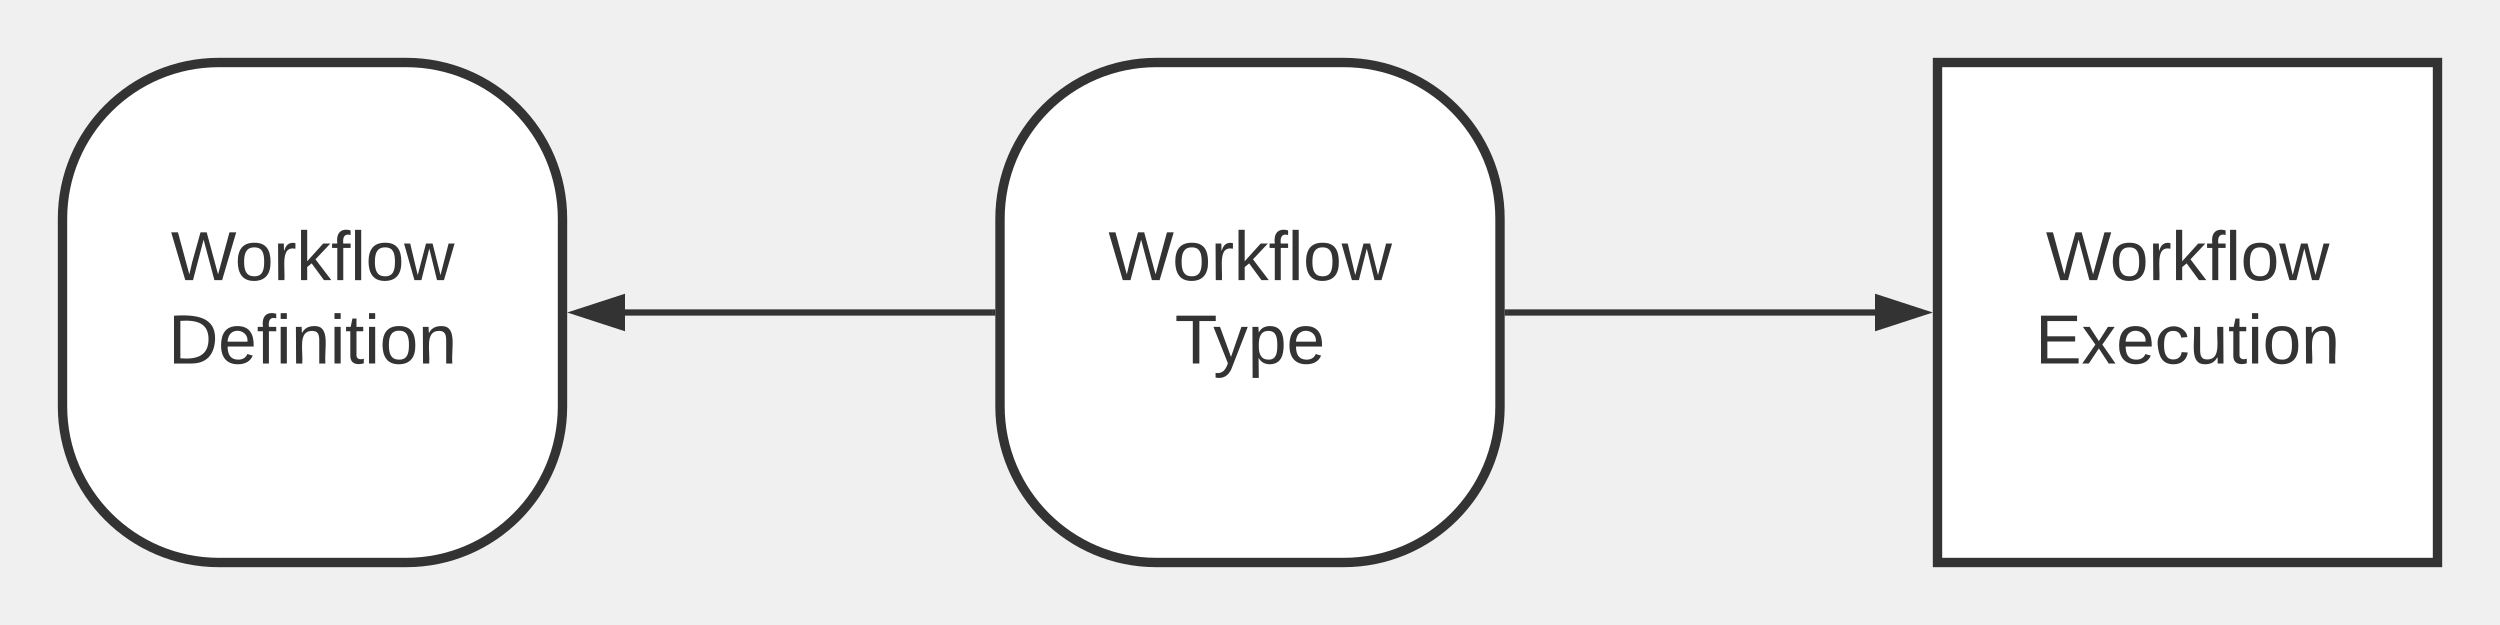
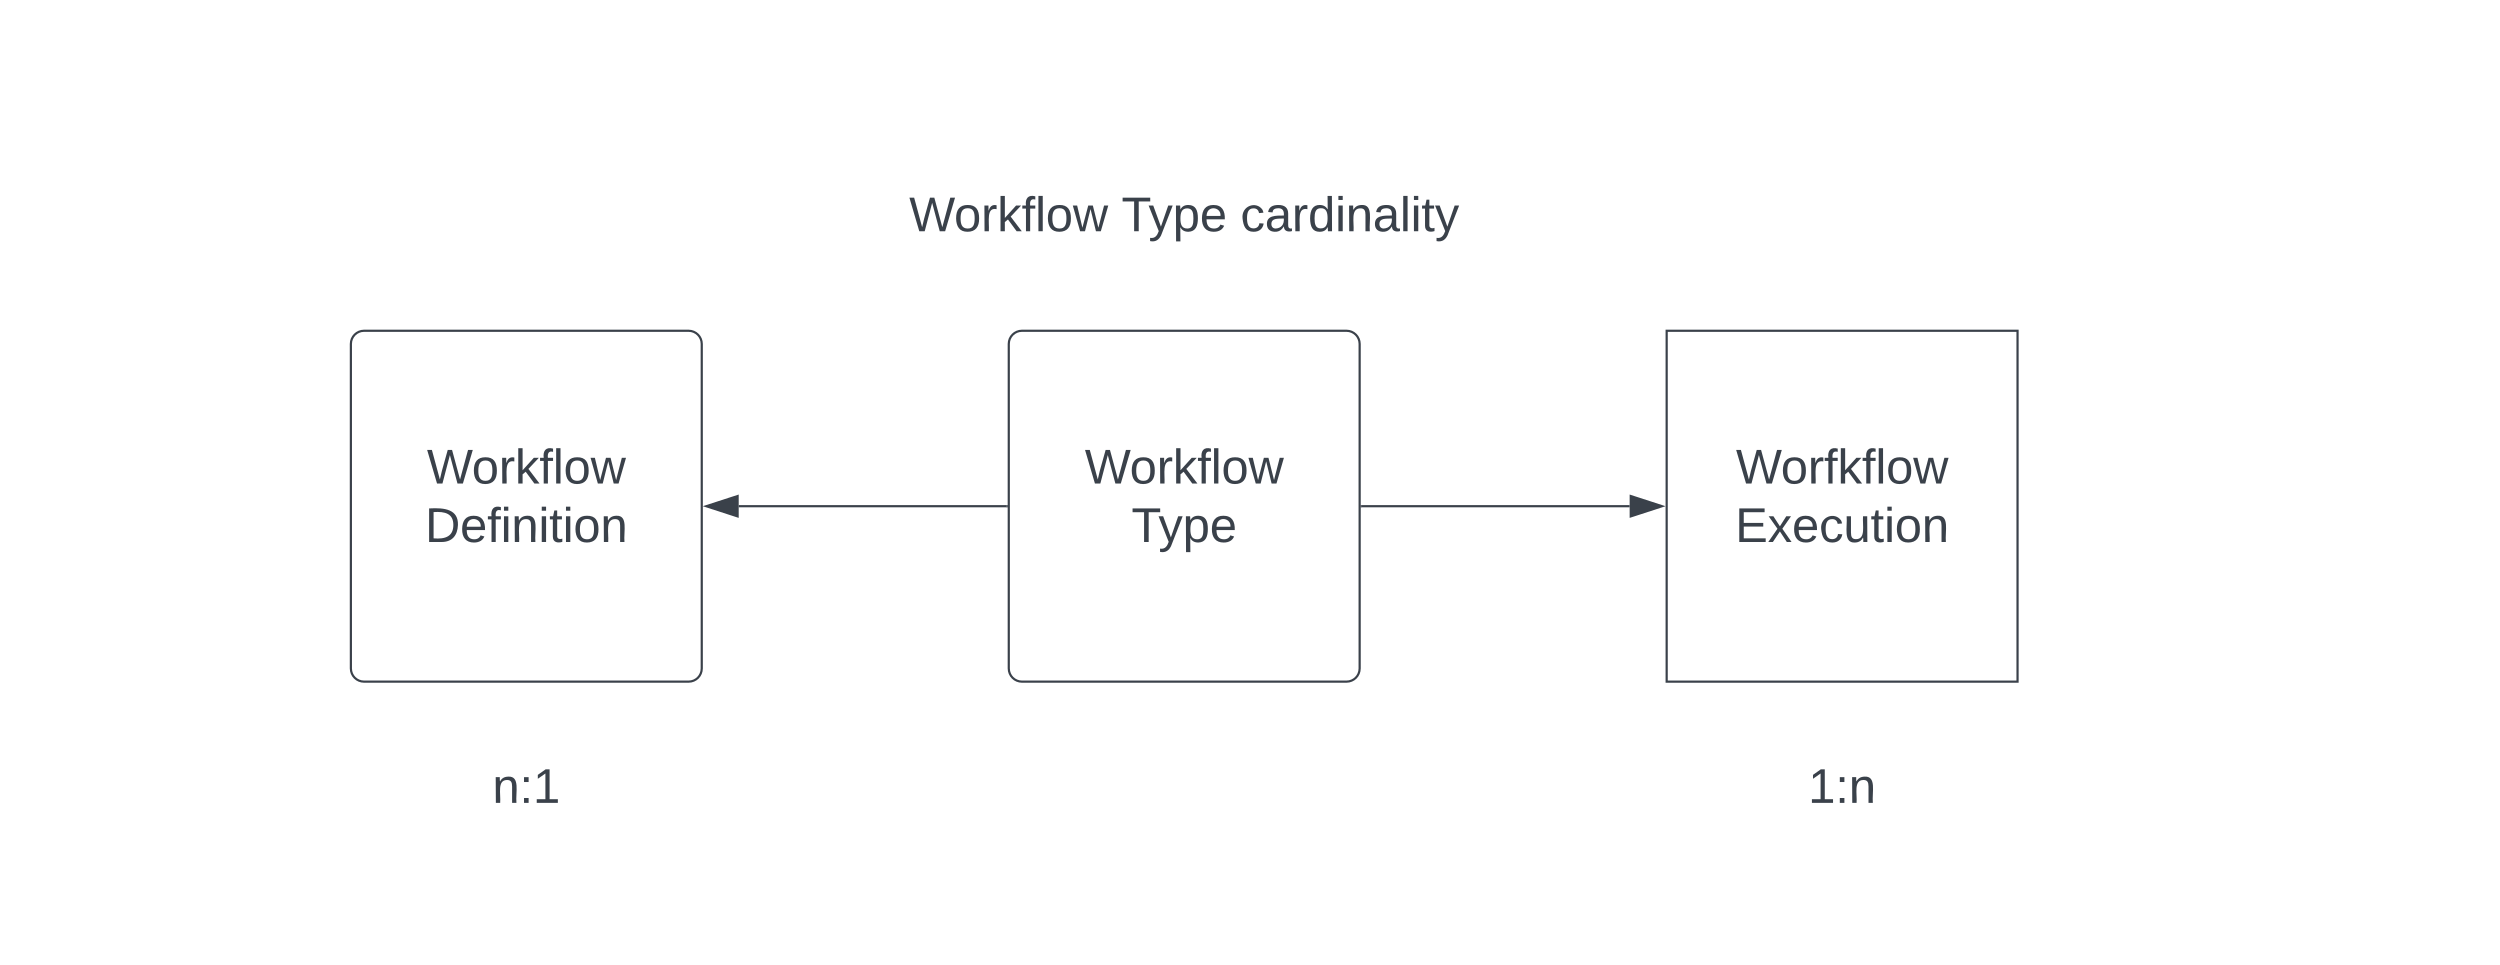
- <svg xmlns="http://www.w3.org/2000/svg" xmlns:ns1="lucid" xmlns:xlink="http://www.w3.org/1999/xlink" width="800" height="200">
-   <g transform="translate(-180 -280)" ns1:page-tab-id="0_0">
-     <path d="M200 350c0-27.6 22.4-50 50-50h60c27.6 0 50 22.4 50 50v60c0 27.6-22.4 50-50 50h-60c-27.6 0-50-22.4-50-50z" stroke="#333" stroke-width="3" fill="#fff" />
-     <use xlink:href="#a" transform="matrix(1,0,0,1,205,305) translate(29.66049 64.65278)" />
-     <use xlink:href="#b" transform="matrix(1,0,0,1,205,305) translate(28.82716 91.31944)" />
-     <path d="M500 350c0-27.6 22.4-50 50-50h60c27.6 0 50 22.4 50 50v60c0 27.6-22.4 50-50 50h-60c-27.6 0-50-22.4-50-50z" stroke="#333" stroke-width="3" fill="#fff" />
-     <use xlink:href="#c" transform="matrix(1,0,0,1,505,305) translate(29.66049 64.65278)" />
-     <use xlink:href="#d" transform="matrix(1,0,0,1,505,305) translate(50.95679 91.31944)" />
-     <path d="M800 300h160v160H800z" stroke="#333" stroke-width="3" fill="#fff" />
-     <use xlink:href="#a" transform="matrix(1,0,0,1,805,305) translate(29.66049 64.65278)" />
-     <use xlink:href="#e" transform="matrix(1,0,0,1,805,305) translate(26.26543 91.31944)" />
-     <path d="M497.5 380H380" stroke="#333" stroke-width="2" fill="none" />
-     <path d="M498.5 381h-1.03v-2h1.03z" fill="#333" />
-     <path d="M364.74 380l14.26-4.64v9.28z" stroke="#333" stroke-width="2" fill="#333" />
-     <path d="M662.5 380H780" stroke="#333" stroke-width="2" fill="none" />
-     <path d="M662.53 381h-1.03v-2h1.03z" fill="#333" />
-     <path d="M795.26 380L781 384.64v-9.28z" stroke="#333" stroke-width="2" fill="#333" />
+ <svg xmlns="http://www.w3.org/2000/svg" xmlns:ns1="lucid" xmlns:xlink="http://www.w3.org/1999/xlink" width="1140" height="440">
+   <g transform="translate(-180 -620)" ns1:page-tab-id="0_0">
+     <path d="M0 0h1870.87v1322.83H0z" fill="#fff" />
+     <path d="M200 641a1 1 0 0 1 1-1h1098a1 1 0 0 1 1 1v398a1 1 0 0 1-1 1H201a1 1 0 0 1-1-1z" fill="#fff" />
+     <path d="M340 776.83a6 6 0 0 1 6-6h148a6 6 0 0 1 6 6v148a6 6 0 0 1-6 6H346a6 6 0 0 1-6-6z" stroke="#3a414a" fill="#fff" />
+     <use xlink:href="#a" transform="matrix(1,0,0,1,345,775.8333) translate(29.66049 64.65278)" />
+     <use xlink:href="#b" transform="matrix(1,0,0,1,345,775.8333) translate(28.82716 91.31944)" />
+     <path d="M640 776.83a6 6 0 0 1 6-6h148a6 6 0 0 1 6 6v148a6 6 0 0 1-6 6H646a6 6 0 0 1-6-6z" stroke="#3a414a" fill="#fff" />
+     <use xlink:href="#c" transform="matrix(1,0,0,1,645,775.8333) translate(29.66049 64.65278)" />
+     <use xlink:href="#d" transform="matrix(1,0,0,1,645,775.8333) translate(50.95679 91.31944)" />
+     <path d="M940 770.83h160v160H940z" stroke="#3a414a" fill="#fff" />
+     <use xlink:href="#e" transform="matrix(1,0,0,1,945,775.8333) translate(26.57407 64.65278)" />
+     <use xlink:href="#f" transform="matrix(1,0,0,1,945,775.8333) translate(26.26543 91.31944)" />
+     <path d="M639.04 850.83h-122.2" stroke="#3a414a" fill="none" />
+     <path d="M639.54 851.33h-.52v-1h.52z" stroke="#3a414a" stroke-width=".05" fill="#3a414a" />
+     <path d="M502.08 850.83l14.27-4.63v9.27z" stroke="#3a414a" fill="#3a414a" />
+     <path d="M800.96 850.83h122.16" stroke="#3a414a" fill="none" />
+     <path d="M800.98 851.33h-.52v-1h.52z" stroke="#3a414a" stroke-width=".05" fill="#3a414a" />
+     <path d="M937.88 850.83l-14.26 4.64v-9.27z" stroke="#3a414a" fill="#3a414a" />
+     <path d="M340 956.83a6 6 0 0 1 6-6h148a6 6 0 0 1 6 6v48a6 6 0 0 1-6 6H346a6 6 0 0 1-6-6z" stroke="#000" stroke-opacity="0" fill="#fff" fill-opacity="0" />
+     <use xlink:href="#g" transform="matrix(1,0,0,1,345,955.8333) translate(59.5679 30.27778)" />
+     <path d="M940 956.83a6 6 0 0 1 6-6h148a6 6 0 0 1 6 6v48a6 6 0 0 1-6 6H946a6 6 0 0 1-6-6z" stroke="#000" stroke-opacity="0" fill="#fff" fill-opacity="0" />
+     <use xlink:href="#h" transform="matrix(1,0,0,1,945,955.8333) translate(59.5679 30.27778)" />
+     <path d="M500 695.17a6 6 0 0 1 6-6h428a6 6 0 0 1 6 6v51.33a6 6 0 0 1-6 6H506a6 6 0 0 1-6-6z" stroke="#000" stroke-opacity="0" fill="#fff" fill-opacity="0" />
+     <g>
+       <use xlink:href="#i" transform="matrix(1,0,0,1,505,694.1667) translate(89.5679 31.27778)" />
+       <use xlink:href="#j" transform="matrix(1,0,0,1,505,694.1667) translate(186.4198 31.27778)" />
+       <use xlink:href="#k" transform="matrix(1,0,0,1,505,694.1667) translate(240.679 31.27778)" />
+     </g>
    <defs>
-       <path fill="#333" d="M266 0h-40l-56-210L115 0H75L2-248h35L96-30l15-64 43-154h32l59 218 59-218h35" id="f" />
-       <path fill="#333" d="M100-194c62-1 85 37 85 99 1 63-27 99-86 99S16-35 15-95c0-66 28-99 85-99zM99-20c44 1 53-31 53-75 0-43-8-75-51-75s-53 32-53 75 10 74 51 75" id="g" />
-       <path fill="#333" d="M114-163C36-179 61-72 57 0H25l-1-190h30c1 12-1 29 2 39 6-27 23-49 58-41v29" id="h" />
-       <path fill="#333" d="M143 0L79-87 56-68V0H24v-261h32v163l83-92h37l-77 82L181 0h-38" id="i" />
-       <path fill="#333" d="M101-234c-31-9-42 10-38 44h38v23H63V0H32v-167H5v-23h27c-7-52 17-82 69-68v24" id="j" />
-       <path fill="#333" d="M24 0v-261h32V0H24" id="k" />
-       <path fill="#333" d="M206 0h-36l-40-164L89 0H53L-1-190h32L70-26l43-164h34l41 164 42-164h31" id="l" />
+       <path fill="#3a414a" d="M266 0h-40l-56-210L115 0H75L2-248h35L96-30l15-64 43-154h32l59 218 59-218h35" id="l" />
+       <path fill="#3a414a" d="M100-194c62-1 85 37 85 99 1 63-27 99-86 99S16-35 15-95c0-66 28-99 85-99zM99-20c44 1 53-31 53-75 0-43-8-75-51-75s-53 32-53 75 10 74 51 75" id="m" />
+       <path fill="#3a414a" d="M114-163C36-179 61-72 57 0H25l-1-190h30c1 12-1 29 2 39 6-27 23-49 58-41v29" id="n" />
+       <path fill="#3a414a" d="M143 0L79-87 56-68V0H24v-261h32v163l83-92h37l-77 82L181 0h-38" id="o" />
+       <path fill="#3a414a" d="M101-234c-31-9-42 10-38 44h38v23H63V0H32v-167H5v-23h27c-7-52 17-82 69-68v24" id="p" />
+       <path fill="#3a414a" d="M24 0v-261h32V0H24" id="q" />
+       <path fill="#3a414a" d="M206 0h-36l-40-164L89 0H53L-1-190h32L70-26l43-164h34l41 164 42-164h31" id="r" />
      <g id="a">
-         <use transform="matrix(0.0617284,0,0,0.0617284,0,0)" xlink:href="#f" />
-         <use transform="matrix(0.0617284,0,0,0.0617284,20.49383,0)" xlink:href="#g" />
-         <use transform="matrix(0.0617284,0,0,0.0617284,32.83951,0)" xlink:href="#h" />
-         <use transform="matrix(0.0617284,0,0,0.0617284,40.18519,0)" xlink:href="#i" />
-         <use transform="matrix(0.0617284,0,0,0.0617284,51.2963,0)" xlink:href="#j" />
-         <use transform="matrix(0.0617284,0,0,0.0617284,57.46914,0)" xlink:href="#k" />
-         <use transform="matrix(0.0617284,0,0,0.0617284,62.34568,0)" xlink:href="#g" />
-         <use transform="matrix(0.0617284,0,0,0.0617284,74.69136,0)" xlink:href="#l" />
+         <use transform="matrix(0.0617284,0,0,0.0617284,0,0)" xlink:href="#l" />
+         <use transform="matrix(0.0617284,0,0,0.0617284,20.49383,0)" xlink:href="#m" />
+         <use transform="matrix(0.0617284,0,0,0.0617284,32.83951,0)" xlink:href="#n" />
+         <use transform="matrix(0.0617284,0,0,0.0617284,40.18519,0)" xlink:href="#o" />
+         <use transform="matrix(0.0617284,0,0,0.0617284,51.2963,0)" xlink:href="#p" />
+         <use transform="matrix(0.0617284,0,0,0.0617284,57.46914,0)" xlink:href="#q" />
+         <use transform="matrix(0.0617284,0,0,0.0617284,62.34568,0)" xlink:href="#m" />
+         <use transform="matrix(0.0617284,0,0,0.0617284,74.69136,0)" xlink:href="#r" />
      </g>
-       <path fill="#333" d="M30-248c118-7 216 8 213 122C240-48 200 0 122 0H30v-248zM63-27c89 8 146-16 146-99s-60-101-146-95v194" id="m" />
-       <path fill="#333" d="M100-194c63 0 86 42 84 106H49c0 40 14 67 53 68 26 1 43-12 49-29l28 8c-11 28-37 45-77 45C44 4 14-33 15-96c1-61 26-98 85-98zm52 81c6-60-76-77-97-28-3 7-6 17-6 28h103" id="n" />
-       <path fill="#333" d="M24-231v-30h32v30H24zM24 0v-190h32V0H24" id="o" />
-       <path fill="#333" d="M117-194c89-4 53 116 60 194h-32v-121c0-31-8-49-39-48C34-167 62-67 57 0H25l-1-190h30c1 10-1 24 2 32 11-22 29-35 61-36" id="p" />
-       <path fill="#333" d="M59-47c-2 24 18 29 38 22v24C64 9 27 4 27-40v-127H5v-23h24l9-43h21v43h35v23H59v120" id="q" />
+       <path fill="#3a414a" d="M30-248c118-7 216 8 213 122C240-48 200 0 122 0H30v-248zM63-27c89 8 146-16 146-99s-60-101-146-95v194" id="s" />
+       <path fill="#3a414a" d="M100-194c63 0 86 42 84 106H49c0 40 14 67 53 68 26 1 43-12 49-29l28 8c-11 28-37 45-77 45C44 4 14-33 15-96c1-61 26-98 85-98zm52 81c6-60-76-77-97-28-3 7-6 17-6 28h103" id="t" />
+       <path fill="#3a414a" d="M24-231v-30h32v30H24zM24 0v-190h32V0H24" id="u" />
+       <path fill="#3a414a" d="M117-194c89-4 53 116 60 194h-32v-121c0-31-8-49-39-48C34-167 62-67 57 0H25l-1-190h30c1 10-1 24 2 32 11-22 29-35 61-36" id="v" />
+       <path fill="#3a414a" d="M59-47c-2 24 18 29 38 22v24C64 9 27 4 27-40v-127H5v-23h24l9-43h21v43h35v23H59v120" id="w" />
      <g id="b">
-         <use transform="matrix(0.0617284,0,0,0.0617284,0,0)" xlink:href="#m" />
-         <use transform="matrix(0.0617284,0,0,0.0617284,15.98765,0)" xlink:href="#n" />
-         <use transform="matrix(0.0617284,0,0,0.0617284,28.33333,0)" xlink:href="#j" />
-         <use transform="matrix(0.0617284,0,0,0.0617284,34.50617,0)" xlink:href="#o" />
-         <use transform="matrix(0.0617284,0,0,0.0617284,39.38272,0)" xlink:href="#p" />
-         <use transform="matrix(0.0617284,0,0,0.0617284,51.7284,0)" xlink:href="#o" />
-         <use transform="matrix(0.0617284,0,0,0.0617284,56.60494,0)" xlink:href="#q" />
-         <use transform="matrix(0.0617284,0,0,0.0617284,62.77778,0)" xlink:href="#o" />
-         <use transform="matrix(0.0617284,0,0,0.0617284,67.65432,0)" xlink:href="#g" />
-         <use transform="matrix(0.0617284,0,0,0.0617284,80,0)" xlink:href="#p" />
+         <use transform="matrix(0.0617284,0,0,0.0617284,0,0)" xlink:href="#s" />
+         <use transform="matrix(0.0617284,0,0,0.0617284,15.98765,0)" xlink:href="#t" />
+         <use transform="matrix(0.0617284,0,0,0.0617284,28.33333,0)" xlink:href="#p" />
+         <use transform="matrix(0.0617284,0,0,0.0617284,34.50617,0)" xlink:href="#u" />
+         <use transform="matrix(0.0617284,0,0,0.0617284,39.38272,0)" xlink:href="#v" />
+         <use transform="matrix(0.0617284,0,0,0.0617284,51.7284,0)" xlink:href="#u" />
+         <use transform="matrix(0.0617284,0,0,0.0617284,56.60494,0)" xlink:href="#w" />
+         <use transform="matrix(0.0617284,0,0,0.0617284,62.77778,0)" xlink:href="#u" />
+         <use transform="matrix(0.0617284,0,0,0.0617284,67.65432,0)" xlink:href="#m" />
+         <use transform="matrix(0.0617284,0,0,0.0617284,80,0)" xlink:href="#v" />
      </g>
      <g id="c">
-         <use transform="matrix(0.0617284,0,0,0.0617284,0,0)" xlink:href="#f" />
-         <use transform="matrix(0.0617284,0,0,0.0617284,20.49383,0)" xlink:href="#g" />
-         <use transform="matrix(0.0617284,0,0,0.0617284,32.83951,0)" xlink:href="#h" />
-         <use transform="matrix(0.0617284,0,0,0.0617284,40.18519,0)" xlink:href="#i" />
-         <use transform="matrix(0.0617284,0,0,0.0617284,51.2963,0)" xlink:href="#j" />
-         <use transform="matrix(0.0617284,0,0,0.0617284,57.46914,0)" xlink:href="#k" />
-         <use transform="matrix(0.0617284,0,0,0.0617284,62.34568,0)" xlink:href="#g" />
-         <use transform="matrix(0.0617284,0,0,0.0617284,74.69136,0)" xlink:href="#l" />
+         <use transform="matrix(0.0617284,0,0,0.0617284,0,0)" xlink:href="#l" />
+         <use transform="matrix(0.0617284,0,0,0.0617284,20.49383,0)" xlink:href="#m" />
+         <use transform="matrix(0.0617284,0,0,0.0617284,32.83951,0)" xlink:href="#n" />
+         <use transform="matrix(0.0617284,0,0,0.0617284,40.18519,0)" xlink:href="#o" />
+         <use transform="matrix(0.0617284,0,0,0.0617284,51.2963,0)" xlink:href="#p" />
+         <use transform="matrix(0.0617284,0,0,0.0617284,57.46914,0)" xlink:href="#q" />
+         <use transform="matrix(0.0617284,0,0,0.0617284,62.34568,0)" xlink:href="#m" />
+         <use transform="matrix(0.0617284,0,0,0.0617284,74.69136,0)" xlink:href="#r" />
      </g>
-       <path fill="#333" d="M127-220V0H93v-220H8v-28h204v28h-85" id="r" />
-       <path fill="#333" d="M179-190L93 31C79 59 56 82 12 73V49c39 6 53-20 64-50L1-190h34L92-34l54-156h33" id="s" />
-       <path fill="#333" d="M115-194c55 1 70 41 70 98S169 2 115 4C84 4 66-9 55-30l1 105H24l-1-265h31l2 30c10-21 28-34 59-34zm-8 174c40 0 45-34 45-75s-6-73-45-74c-42 0-51 32-51 76 0 43 10 73 51 73" id="t" />
+       <path fill="#3a414a" d="M127-220V0H93v-220H8v-28h204v28h-85" id="x" />
+       <path fill="#3a414a" d="M179-190L93 31C79 59 56 82 12 73V49c39 6 53-20 64-50L1-190h34L92-34l54-156h33" id="y" />
+       <path fill="#3a414a" d="M115-194c55 1 70 41 70 98S169 2 115 4C84 4 66-9 55-30l1 105H24l-1-265h31l2 30c10-21 28-34 59-34zm-8 174c40 0 45-34 45-75s-6-73-45-74c-42 0-51 32-51 76 0 43 10 73 51 73" id="z" />
      <g id="d">
-         <use transform="matrix(0.0617284,0,0,0.0617284,0,0)" xlink:href="#r" />
-         <use transform="matrix(0.0617284,0,0,0.0617284,12.28395,0)" xlink:href="#s" />
-         <use transform="matrix(0.0617284,0,0,0.0617284,23.39506,0)" xlink:href="#t" />
-         <use transform="matrix(0.0617284,0,0,0.0617284,35.74074,0)" xlink:href="#n" />
+         <use transform="matrix(0.0617284,0,0,0.0617284,0,0)" xlink:href="#x" />
+         <use transform="matrix(0.0617284,0,0,0.0617284,12.28395,0)" xlink:href="#y" />
+         <use transform="matrix(0.0617284,0,0,0.0617284,23.39506,0)" xlink:href="#z" />
+         <use transform="matrix(0.0617284,0,0,0.0617284,35.74074,0)" xlink:href="#t" />
      </g>
-       <path fill="#333" d="M30 0v-248h187v28H63v79h144v27H63v87h162V0H30" id="u" />
-       <path fill="#333" d="M141 0L90-78 38 0H4l68-98-65-92h35l48 74 47-74h35l-64 92 68 98h-35" id="v" />
-       <path fill="#333" d="M96-169c-40 0-48 33-48 73s9 75 48 75c24 0 41-14 43-38l32 2c-6 37-31 61-74 61-59 0-76-41-82-99-10-93 101-131 147-64 4 7 5 14 7 22l-32 3c-4-21-16-35-41-35" id="w" />
-       <path fill="#333" d="M84 4C-5 8 30-112 23-190h32v120c0 31 7 50 39 49 72-2 45-101 50-169h31l1 190h-30c-1-10 1-25-2-33-11 22-28 36-60 37" id="x" />
      <g id="e">
-         <use transform="matrix(0.0617284,0,0,0.0617284,0,0)" xlink:href="#u" />
-         <use transform="matrix(0.0617284,0,0,0.0617284,14.81481,0)" xlink:href="#v" />
-         <use transform="matrix(0.0617284,0,0,0.0617284,25.92593,0)" xlink:href="#n" />
-         <use transform="matrix(0.0617284,0,0,0.0617284,38.2716,0)" xlink:href="#w" />
-         <use transform="matrix(0.0617284,0,0,0.0617284,49.38272,0)" xlink:href="#x" />
-         <use transform="matrix(0.0617284,0,0,0.0617284,61.7284,0)" xlink:href="#q" />
-         <use transform="matrix(0.0617284,0,0,0.0617284,67.90123,0)" xlink:href="#o" />
-         <use transform="matrix(0.0617284,0,0,0.0617284,72.77778,0)" xlink:href="#g" />
-         <use transform="matrix(0.0617284,0,0,0.0617284,85.12346,0)" xlink:href="#p" />
+         <use transform="matrix(0.0617284,0,0,0.0617284,0,0)" xlink:href="#l" />
+         <use transform="matrix(0.0617284,0,0,0.0617284,20.49383,0)" xlink:href="#m" />
+         <use transform="matrix(0.0617284,0,0,0.0617284,32.83951,0)" xlink:href="#n" />
+         <use transform="matrix(0.0617284,0,0,0.0617284,40.18519,0)" xlink:href="#p" />
+         <use transform="matrix(0.0617284,0,0,0.0617284,46.35802,0)" xlink:href="#o" />
+         <use transform="matrix(0.0617284,0,0,0.0617284,57.46914,0)" xlink:href="#p" />
+         <use transform="matrix(0.0617284,0,0,0.0617284,63.64198,0)" xlink:href="#q" />
+         <use transform="matrix(0.0617284,0,0,0.0617284,68.51852,0)" xlink:href="#m" />
+         <use transform="matrix(0.0617284,0,0,0.0617284,80.8642,0)" xlink:href="#r" />
+       </g>
+       <path fill="#3a414a" d="M30 0v-248h187v28H63v79h144v27H63v87h162V0H30" id="A" />
+       <path fill="#3a414a" d="M141 0L90-78 38 0H4l68-98-65-92h35l48 74 47-74h35l-64 92 68 98h-35" id="B" />
+       <path fill="#3a414a" d="M96-169c-40 0-48 33-48 73s9 75 48 75c24 0 41-14 43-38l32 2c-6 37-31 61-74 61-59 0-76-41-82-99-10-93 101-131 147-64 4 7 5 14 7 22l-32 3c-4-21-16-35-41-35" id="C" />
+       <path fill="#3a414a" d="M84 4C-5 8 30-112 23-190h32v120c0 31 7 50 39 49 72-2 45-101 50-169h31l1 190h-30c-1-10 1-25-2-33-11 22-28 36-60 37" id="D" />
+       <g id="f">
+         <use transform="matrix(0.0617284,0,0,0.0617284,0,0)" xlink:href="#A" />
+         <use transform="matrix(0.0617284,0,0,0.0617284,14.81481,0)" xlink:href="#B" />
+         <use transform="matrix(0.0617284,0,0,0.0617284,25.92593,0)" xlink:href="#t" />
+         <use transform="matrix(0.0617284,0,0,0.0617284,38.2716,0)" xlink:href="#C" />
+         <use transform="matrix(0.0617284,0,0,0.0617284,49.38272,0)" xlink:href="#D" />
+         <use transform="matrix(0.0617284,0,0,0.0617284,61.7284,0)" xlink:href="#w" />
+         <use transform="matrix(0.0617284,0,0,0.0617284,67.90123,0)" xlink:href="#u" />
+         <use transform="matrix(0.0617284,0,0,0.0617284,72.77778,0)" xlink:href="#m" />
+         <use transform="matrix(0.0617284,0,0,0.0617284,85.12346,0)" xlink:href="#v" />
+       </g>
+       <path fill="#3a414a" d="M33-154v-36h34v36H33zM33 0v-36h34V0H33" id="E" />
+       <path fill="#3a414a" d="M27 0v-27h64v-190l-56 39v-29l58-41h29v221h61V0H27" id="F" />
+       <g id="g">
+         <use transform="matrix(0.0617284,0,0,0.0617284,0,0)" xlink:href="#v" />
+         <use transform="matrix(0.0617284,0,0,0.0617284,12.34568,0)" xlink:href="#E" />
+         <use transform="matrix(0.0617284,0,0,0.0617284,18.51852,0)" xlink:href="#F" />
+       </g>
+       <g id="h">
+         <use transform="matrix(0.0617284,0,0,0.0617284,0,0)" xlink:href="#F" />
+         <use transform="matrix(0.0617284,0,0,0.0617284,12.34568,0)" xlink:href="#E" />
+         <use transform="matrix(0.0617284,0,0,0.0617284,18.51852,0)" xlink:href="#v" />
+       </g>
+       <g id="i">
+         <use transform="matrix(0.0617284,0,0,0.0617284,0,0)" xlink:href="#l" />
+         <use transform="matrix(0.0617284,0,0,0.0617284,20.49383,0)" xlink:href="#m" />
+         <use transform="matrix(0.0617284,0,0,0.0617284,32.83951,0)" xlink:href="#n" />
+         <use transform="matrix(0.0617284,0,0,0.0617284,40.18519,0)" xlink:href="#o" />
+         <use transform="matrix(0.0617284,0,0,0.0617284,51.2963,0)" xlink:href="#p" />
+         <use transform="matrix(0.0617284,0,0,0.0617284,57.46914,0)" xlink:href="#q" />
+         <use transform="matrix(0.0617284,0,0,0.0617284,62.34568,0)" xlink:href="#m" />
+         <use transform="matrix(0.0617284,0,0,0.0617284,74.69136,0)" xlink:href="#r" />
+       </g>
+       <g id="j">
+         <use transform="matrix(0.0617284,0,0,0.0617284,0,0)" xlink:href="#x" />
+         <use transform="matrix(0.0617284,0,0,0.0617284,12.28395,0)" xlink:href="#y" />
+         <use transform="matrix(0.0617284,0,0,0.0617284,23.39506,0)" xlink:href="#z" />
+         <use transform="matrix(0.0617284,0,0,0.0617284,35.74074,0)" xlink:href="#t" />
+       </g>
+       <path fill="#3a414a" d="M141-36C126-15 110 5 73 4 37 3 15-17 15-53c-1-64 63-63 125-63 3-35-9-54-41-54-24 1-41 7-42 31l-33-3c5-37 33-52 76-52 45 0 72 20 72 64v82c-1 20 7 32 28 27v20c-31 9-61-2-59-35zM48-53c0 20 12 33 32 33 41-3 63-29 60-74-43 2-92-5-92 41" id="G" />
+       <path fill="#3a414a" d="M85-194c31 0 48 13 60 33l-1-100h32l1 261h-30c-2-10 0-23-3-31C134-8 116 4 85 4 32 4 16-35 15-94c0-66 23-100 70-100zm9 24c-40 0-46 34-46 75 0 40 6 74 45 74 42 0 51-32 51-76 0-42-9-74-50-73" id="H" />
+       <g id="k">
+         <use transform="matrix(0.0617284,0,0,0.0617284,0,0)" xlink:href="#C" />
+         <use transform="matrix(0.0617284,0,0,0.0617284,11.11111,0)" xlink:href="#G" />
+         <use transform="matrix(0.0617284,0,0,0.0617284,23.45679,0)" xlink:href="#n" />
+         <use transform="matrix(0.0617284,0,0,0.0617284,30.80247,0)" xlink:href="#H" />
+         <use transform="matrix(0.0617284,0,0,0.0617284,43.14815,0)" xlink:href="#u" />
+         <use transform="matrix(0.0617284,0,0,0.0617284,48.02469,0)" xlink:href="#v" />
+         <use transform="matrix(0.0617284,0,0,0.0617284,60.37037,0)" xlink:href="#G" />
+         <use transform="matrix(0.0617284,0,0,0.0617284,72.71605,0)" xlink:href="#q" />
+         <use transform="matrix(0.0617284,0,0,0.0617284,77.59259,0)" xlink:href="#u" />
+         <use transform="matrix(0.0617284,0,0,0.0617284,82.46914,0)" xlink:href="#w" />
+         <use transform="matrix(0.0617284,0,0,0.0617284,88.64198,0)" xlink:href="#y" />
      </g>
    </defs>
  </g>
</svg>
